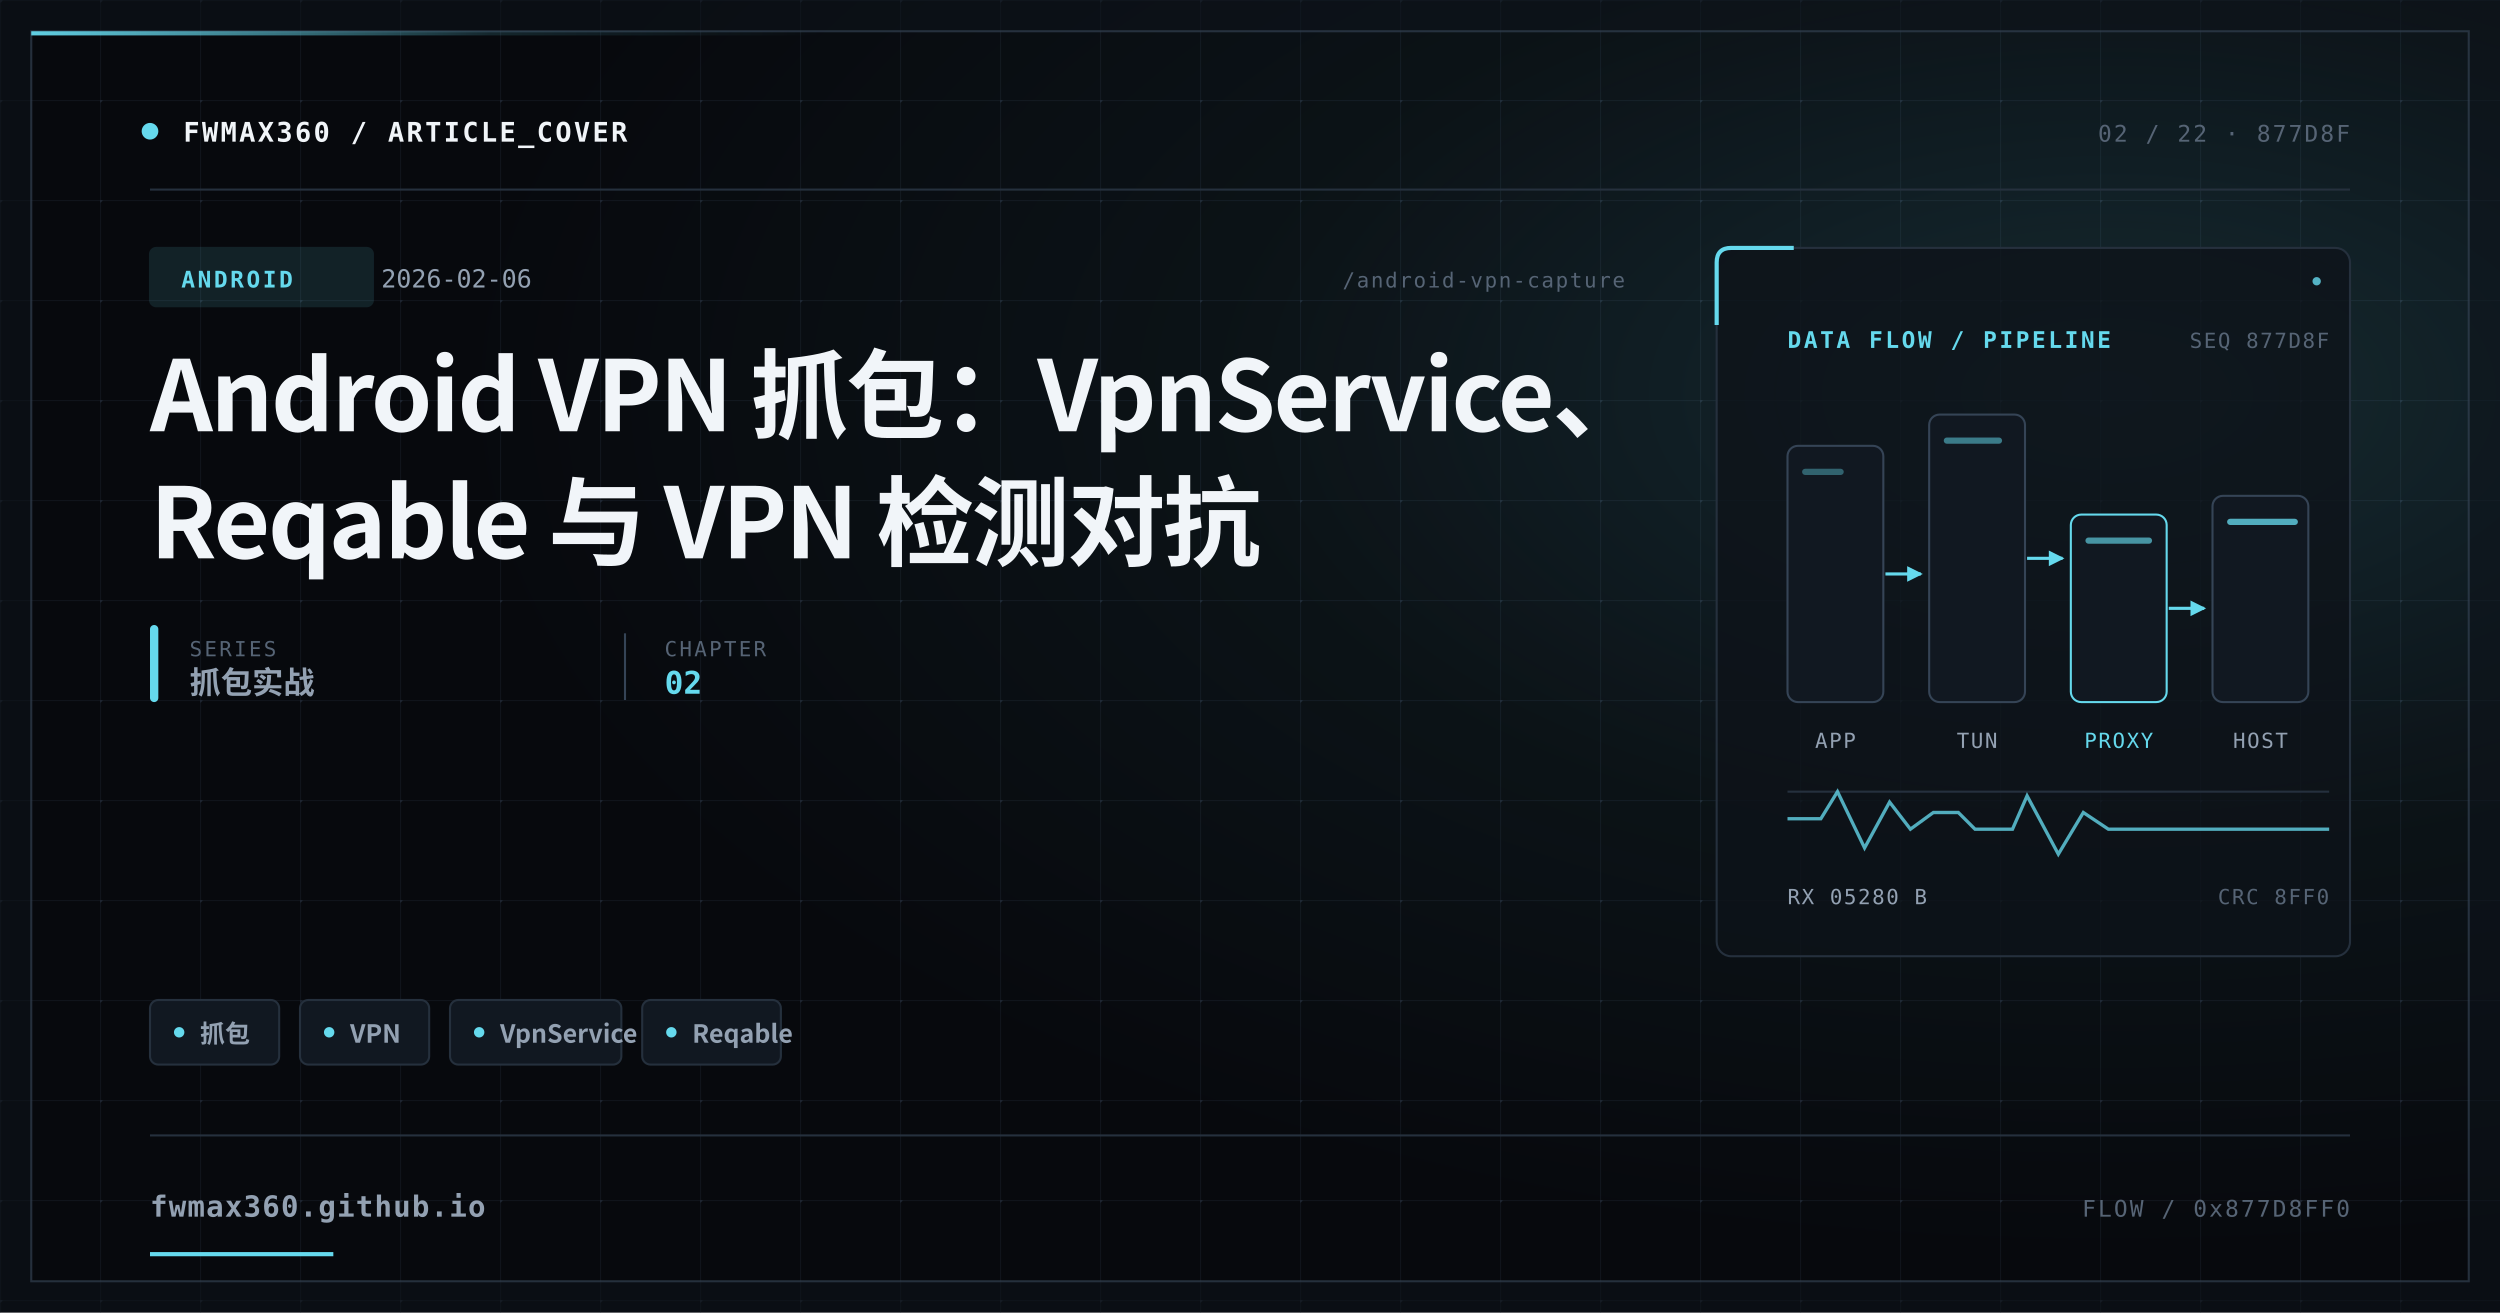
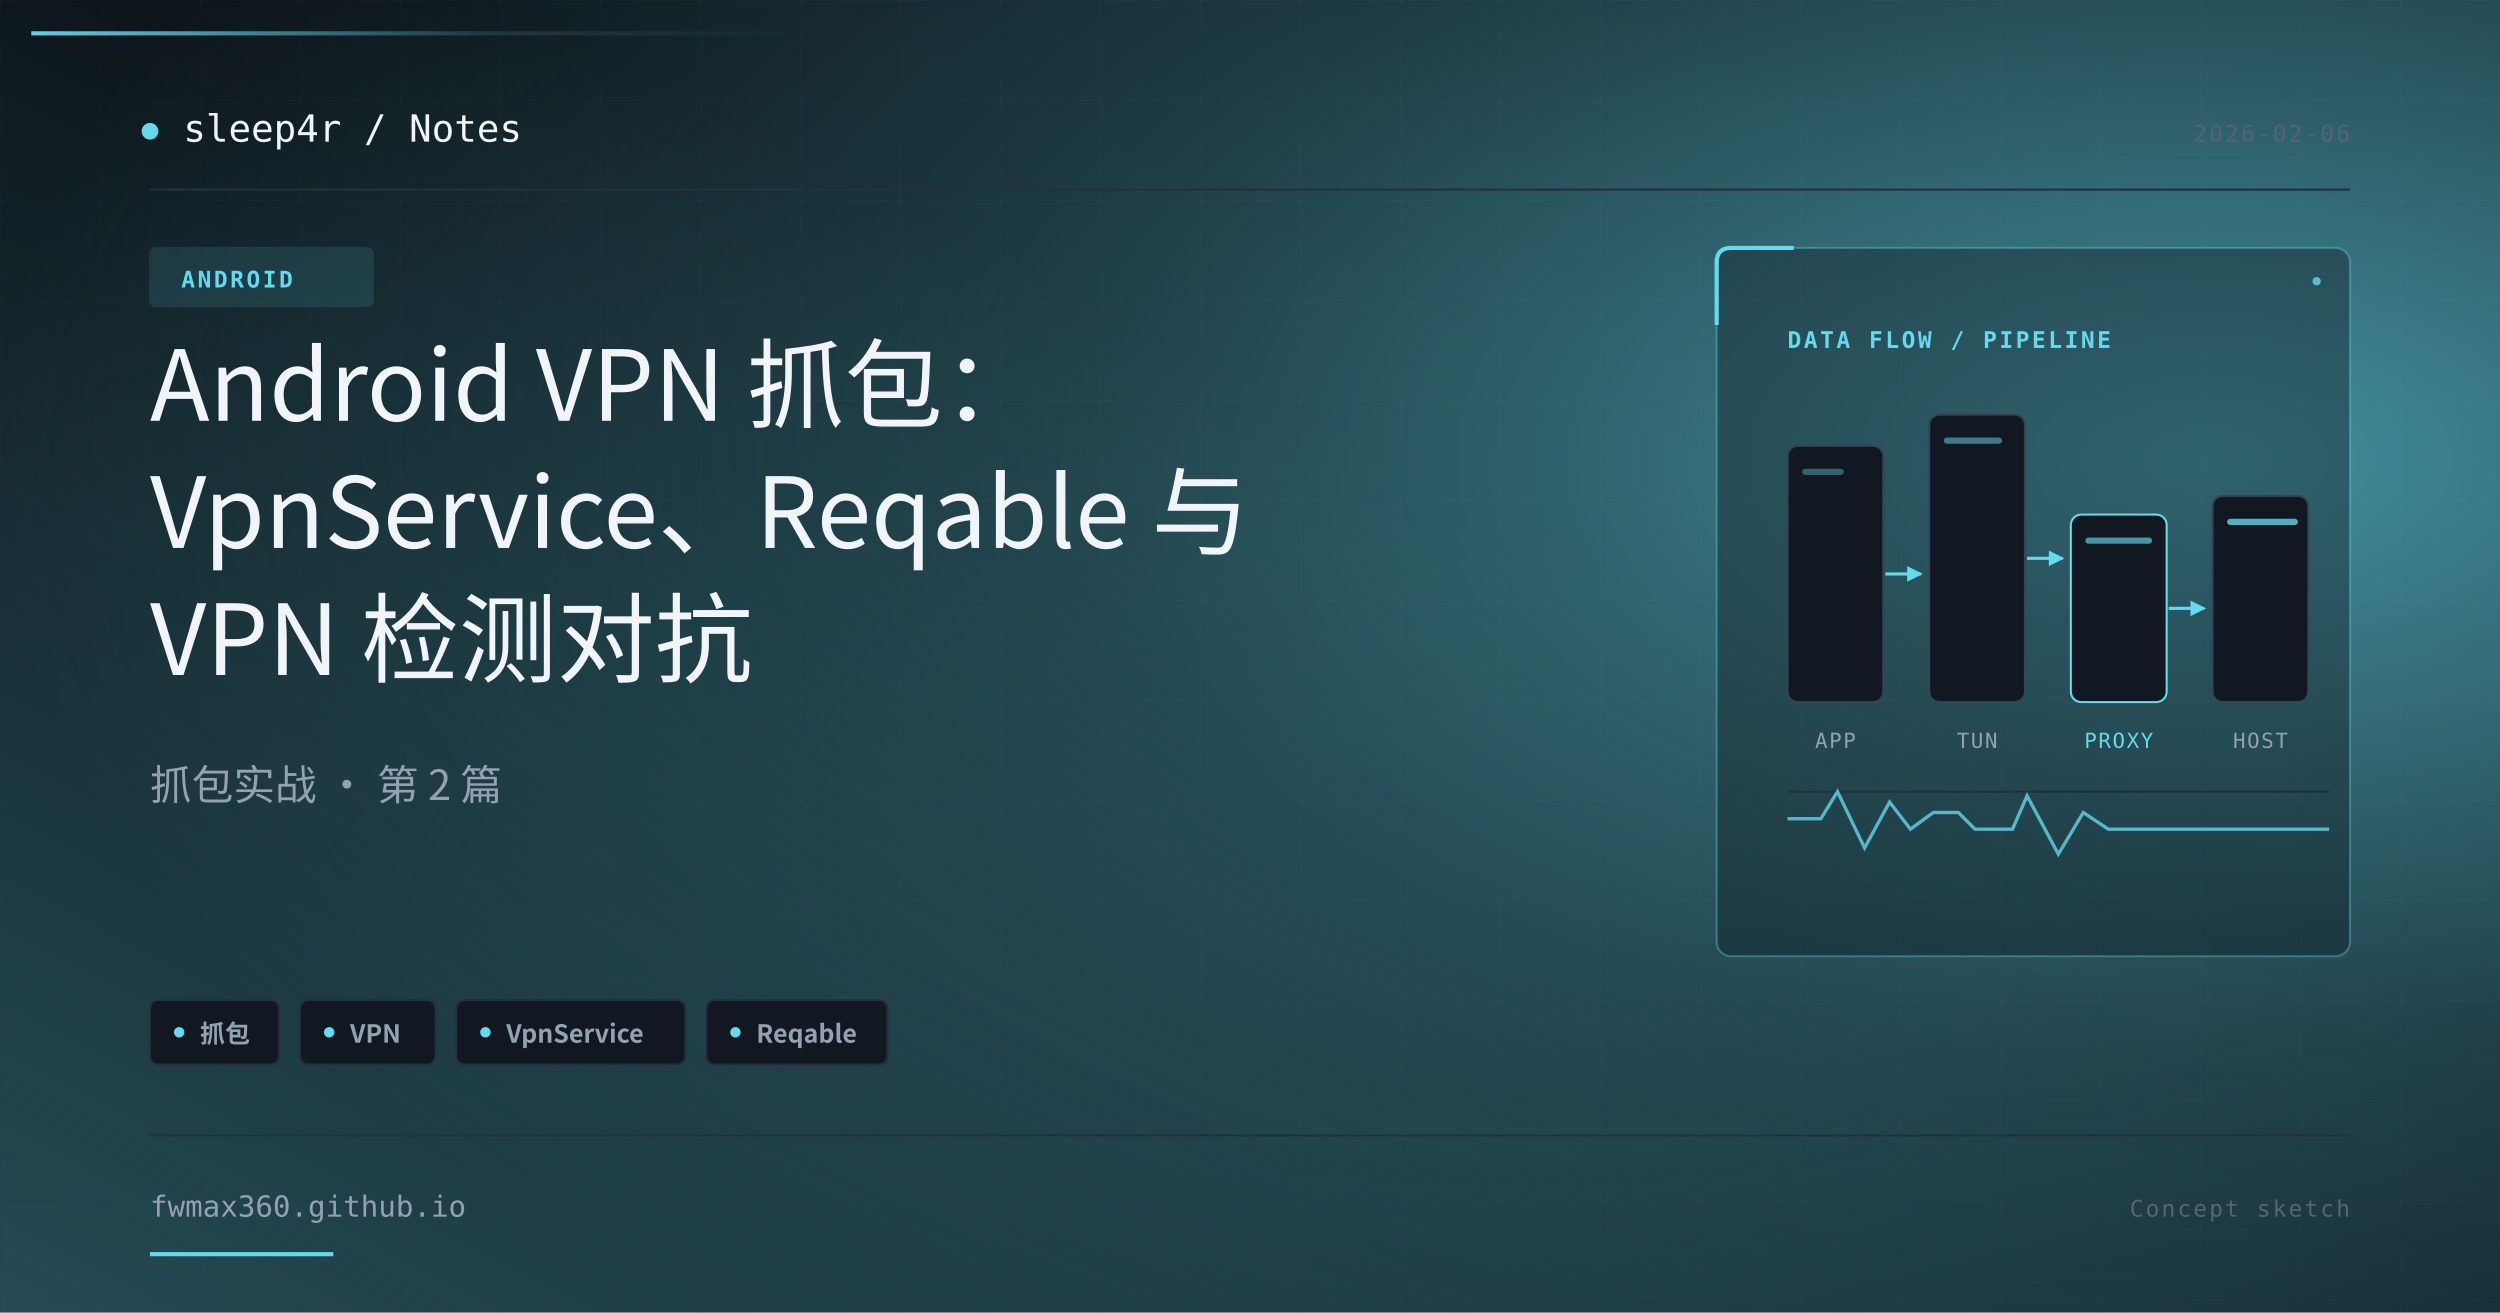
<svg xmlns="http://www.w3.org/2000/svg" width="1200" height="630" viewBox="0 0 1200 630" role="img" aria-labelledby="cover-title cover-desc">
  <defs>
    <pattern id="grid" width="48" height="48" patternUnits="userSpaceOnUse">
      <path d="M 48 0 L 0 0 0 48" fill="none" stroke="#25303d" stroke-width="1" opacity="0.42" />
      <circle cx="0" cy="0" r="1.25" fill="#354456" opacity="0.58" />
    </pattern>
-     <radialGradient id="glow" cx="84%" cy="30%" r="66%">
-       <stop offset="0" stop-color="#65d9ed" stop-opacity="0.16" />
-       <stop offset="0.52" stop-color="#65d9ed" stop-opacity="0.045" />
+     <radialGradient id="glow" cx="88%" cy="35%" r="88%">
+       <stop offset="0" stop-color="#65d9ed" stop-opacity="0.64" />
+       <stop offset="0.52" stop-color="#65d9ed" stop-opacity="0.24" />
      <stop offset="1" stop-color="#65d9ed" stop-opacity="0" />
    </radialGradient>
+     <linearGradient id="wash" x1="0" y1="1" x2="1" y2="0">
+       <stop offset="0" stop-color="#65d9ed" stop-opacity="0.32" />
+       <stop offset="0.6" stop-color="#65d9ed" stop-opacity="0.025" />
+       <stop offset="1" stop-color="#65d9ed" stop-opacity="0" />
+     </linearGradient>
    <linearGradient id="rail" x1="0" y1="0" x2="1" y2="0">
      <stop offset="0" stop-color="#65d9ed" stop-opacity="0.95" />
      <stop offset="0.58" stop-color="#65d9ed" stop-opacity="0.14" />
      <stop offset="1" stop-color="#65d9ed" stop-opacity="0" />
    </linearGradient>
    <marker id="arrow" viewBox="0 0 8 8" refX="7" refY="4" markerWidth="5" markerHeight="5" orient="auto-start-reverse">
      <path d="M 0 0 L 8 4 L 0 8 z" fill="#65d9ed" />
    </marker>
    <style>
      .mono { font-family: 'JetBrains Mono', 'SFMono-Regular', Menlo, Consolas, monospace; }
-       .sans { font-family: 'Hiragino Sans GB', 'PingFang SC', 'Microsoft YaHei', 'Noto Sans CJK SC', sans-serif; }
+       .sans { font-family: 'Helvetica Neue', 'PingFang SC', 'Hiragino Sans GB', 'Microsoft YaHei', 'Noto Sans CJK SC', sans-serif; }
      .micro { font-family: 'JetBrains Mono', 'SFMono-Regular', Menlo, Consolas, monospace; font-size: 10px; letter-spacing: .75px; }
-       .chip { font-family: 'Hiragino Sans GB', 'PingFang SC', 'Microsoft YaHei', 'Noto Sans CJK SC', sans-serif; font-size: 12px; font-weight: 600; }
+       .chip { font-family: 'Helvetica Neue', 'PingFang SC', 'Hiragino Sans GB', 'Microsoft YaHei', 'Noto Sans CJK SC', sans-serif; font-size: 12px; font-weight: 600; }
      .diagram-label { font-family: 'JetBrains Mono', 'SFMono-Regular', Menlo, Consolas, monospace; font-size: 11px; font-weight: 700; letter-spacing: 1.2px; }
    </style>
  </defs>
  <rect width="1200" height="630" fill="#07090d" />
-   <rect width="1200" height="630" fill="url(#grid)" opacity="0.7" />
+   <rect width="1200" height="630" fill="url(#wash)" />
+   <rect width="1200" height="630" fill="url(#grid)" opacity="0.25" />
  <rect width="1200" height="630" fill="url(#glow)" />
-   <path d="M 0 0 H 1200 V 630 H 0 Z M 15 15 V 615 H 1185 V 15 Z" fill="#0d1219" fill-rule="evenodd" opacity="0.54" />
-   <rect x="15" y="15" width="1170" height="600" fill="none" stroke="#354456" stroke-width="1" opacity="0.64" />
  <rect x="15" y="15" width="380" height="2" fill="url(#rail)" />
  <circle cx="72" cy="63" r="4" fill="#65d9ed" />
-   <text x="88" y="68" class="mono" font-size="13" font-weight="700" letter-spacing="1.1" fill="#f1f5f9">FWMAX360 / ARTICLE_COVER</text>
-   <text x="1128" y="68" class="mono" font-size="11" text-anchor="end" letter-spacing="1" fill="#566475">02 / 22 · 877D8F</text>
+   <text x="88" y="68" class="mono" font-size="18" font-weight="500" letter-spacing="0" fill="#f1f5f9">sleep4r / Notes</text>
+   <text x="1128" y="68" class="mono" font-size="11" text-anchor="end" letter-spacing="1" fill="#566475">2026-02-06</text>
  <line x1="72" y1="91" x2="1128" y2="91" stroke="#25303d" />
  <rect x="72" y="119" width="107" height="28" rx="3" fill="#65d9ed" opacity="0.12" stroke="#65d9ed" />
  <text x="87" y="138" class="mono" font-size="11" font-weight="700" letter-spacing="1.2" fill="#65d9ed">ANDROID</text>
-   <text x="183" y="138" class="mono" font-size="12" fill="#93a1b2">2026-02-06</text>
-   <text x="780" y="138" class="mono" font-size="10" text-anchor="end" letter-spacing=".8" fill="#566475">/android-vpn-capture</text>
-   <text class="sans" font-size="47" font-weight="760" letter-spacing="-1.1" fill="#f1f5f9">
-     <tspan x="72" y="207">Android VPN 抓包：VpnService、</tspan>
-     <tspan x="72" y="268">Reqable 与 VPN 检测对抗</tspan>
+   <text class="sans" font-size="47" font-weight="400" letter-spacing="0" fill="#f1f5f9">
+     <tspan x="72" y="202">Android VPN 抓包：</tspan>
+     <tspan x="72" y="263">VpnService、Reqable 与</tspan>
+     <tspan x="72" y="324">VPN 检测对抗</tspan>
  </text>
-   <rect x="72" y="300" width="4" height="37" rx="2" fill="#65d9ed" />
-   <text x="91" y="315" class="mono" font-size="10" letter-spacing="1.1" fill="#566475">SERIES</text>
-   <text x="91" y="333" class="sans" font-size="15" font-weight="700" fill="#93a1b2">抓包实战</text>
-   <line x1="300" y1="304" x2="300" y2="336" stroke="#354456" />
-   <text x="319" y="315" class="mono" font-size="10" letter-spacing="1.1" fill="#566475">CHAPTER</text>
-   <text x="319" y="333" class="mono" font-size="15" font-weight="700" fill="#65d9ed">02</text>
-   <rect x="824" y="119" width="304" height="340" rx="7" fill="#0d1219" fill-opacity="0.78" stroke="#25303d" />
+   <text x="72" y="384" class="sans" font-size="20" font-weight="400" fill="#93a1b2">抓包实战 · 第 2 篇</text>
+   <rect x="824" y="119" width="304" height="340" rx="7" fill="#0d1219" fill-opacity="0.35" stroke="#65d9ed" stroke-opacity="0.35" />
  <path d="M 824 156 V 126 Q 824 119 831 119 H 861" fill="none" stroke="#65d9ed" stroke-width="2" />
  <circle cx="1112" cy="135" r="2" fill="#65d9ed" opacity="0.8" />
  <text x="858" y="167" class="diagram-label" fill="#65d9ed">DATA FLOW / PIPELINE</text>
-   <text x="1118" y="167" class="micro" text-anchor="end" fill="#566475">SEQ 877D8F</text>
  <rect x="858" y="214" width="46" height="123" rx="5" fill="#111821" stroke="#354456" />
  <rect x="865" y="225" width="20" height="3" rx="1.5" fill="#65d9ed" opacity="0.38" />
  <text x="881" y="359" class="micro" text-anchor="middle" fill="#93a1b2">APP</text>
  <path d="M 905 275.5 H 922" stroke="#65d9ed" stroke-width="1.5" marker-end="url(#arrow)" />
  <rect x="926" y="199" width="46" height="138" rx="5" fill="#111821" stroke="#354456" />
  <rect x="933" y="210" width="28" height="3" rx="1.5" fill="#65d9ed" opacity="0.51" />
  <text x="949" y="359" class="micro" text-anchor="middle" fill="#93a1b2">TUN</text>
  <path d="M 973 268 H 990" stroke="#65d9ed" stroke-width="1.5" marker-end="url(#arrow)" />
  <rect x="994" y="247" width="46" height="90" rx="5" fill="#111821" stroke="#65d9ed" />
  <rect x="1001" y="258" width="32" height="3" rx="1.5" fill="#65d9ed" opacity="0.64" />
  <text x="1017" y="359" class="micro" text-anchor="middle" fill="#65d9ed">PROXY</text>
  <path d="M 1041 292 H 1058" stroke="#65d9ed" stroke-width="1.5" marker-end="url(#arrow)" />
  <rect x="1062" y="238" width="46" height="99" rx="5" fill="#111821" stroke="#354456" />
  <rect x="1069" y="249" width="34" height="3" rx="1.5" fill="#65d9ed" opacity="0.77" />
  <text x="1085" y="359" class="micro" text-anchor="middle" fill="#93a1b2">HOST</text>
  <line x1="858" y1="380" x2="1118" y2="380" stroke="#25303d" stroke-width="1" />
  <path d="M 858 393 l 16 0 8 -13 13 27 12 -22 10 13 11 -8 12 0 8 8 18 0 7 -16 15 28 12 -20 12 8 h 106" fill="none" stroke="#65d9ed" stroke-width="1.6" opacity="0.78" />
-   <text x="858" y="434" class="micro" fill="#93a1b2">RX 05280 B</text>
-   <text x="1118" y="434" class="micro" text-anchor="end" fill="#566475">CRC 8FF0</text>
  <rect x="72" y="480" width="62" height="31" rx="4" fill="#111821" stroke="#25303d" />
  <circle cx="86" cy="495.5" r="2.5" fill="#65d9ed" />
  <text x="96" y="500.5" class="chip" fill="#93a1b2">抓包</text>
-   <rect x="144" y="480" width="62" height="31" rx="4" fill="#111821" stroke="#25303d" />
+   <rect x="144" y="480" width="65" height="31" rx="4" fill="#111821" stroke="#25303d" />
  <circle cx="158" cy="495.5" r="2.5" fill="#65d9ed" />
  <text x="168" y="500.5" class="chip" fill="#93a1b2">VPN</text>
-   <rect x="216" y="480" width="82.25" height="31" rx="4" fill="#111821" stroke="#25303d" />
-   <circle cx="230" cy="495.5" r="2.5" fill="#65d9ed" />
-   <text x="240" y="500.5" class="chip" fill="#93a1b2">VpnService</text>
-   <rect x="308.25" y="480" width="66.575" height="31" rx="4" fill="#111821" stroke="#25303d" />
-   <circle cx="322.25" cy="495.5" r="2.5" fill="#65d9ed" />
-   <text x="332.25" y="500.5" class="chip" fill="#93a1b2">Reqable</text>
+   <rect x="219" y="480" width="110" height="31" rx="4" fill="#111821" stroke="#25303d" />
+   <circle cx="233" cy="495.5" r="2.5" fill="#65d9ed" />
+   <text x="243" y="500.5" class="chip" fill="#93a1b2">VpnService</text>
+   <rect x="339" y="480" width="87" height="31" rx="4" fill="#111821" stroke="#25303d" />
+   <circle cx="353" cy="495.5" r="2.5" fill="#65d9ed" />
+   <text x="363" y="500.5" class="chip" fill="#93a1b2">Reqable</text>
  <line x1="72" y1="545" x2="1128" y2="545" stroke="#25303d" />
-   <text x="72" y="584" class="mono" font-size="14" font-weight="700" letter-spacing=".55" fill="#93a1b2">fwmax360.github.io</text>
-   <text x="1128" y="584" class="mono" font-size="11" text-anchor="end" letter-spacing="1" fill="#566475">FLOW / 0x877D8FF0</text>
+   <text x="72" y="584" class="mono" font-size="14" font-weight="400" letter-spacing="0" fill="#93a1b2">fwmax360.github.io</text>
+   <text x="1128" y="584" class="mono" font-size="11" text-anchor="end" letter-spacing="1" fill="#566475">Concept sketch</text>
  <rect x="72" y="601" width="88" height="2" fill="#65d9ed" />
</svg>
